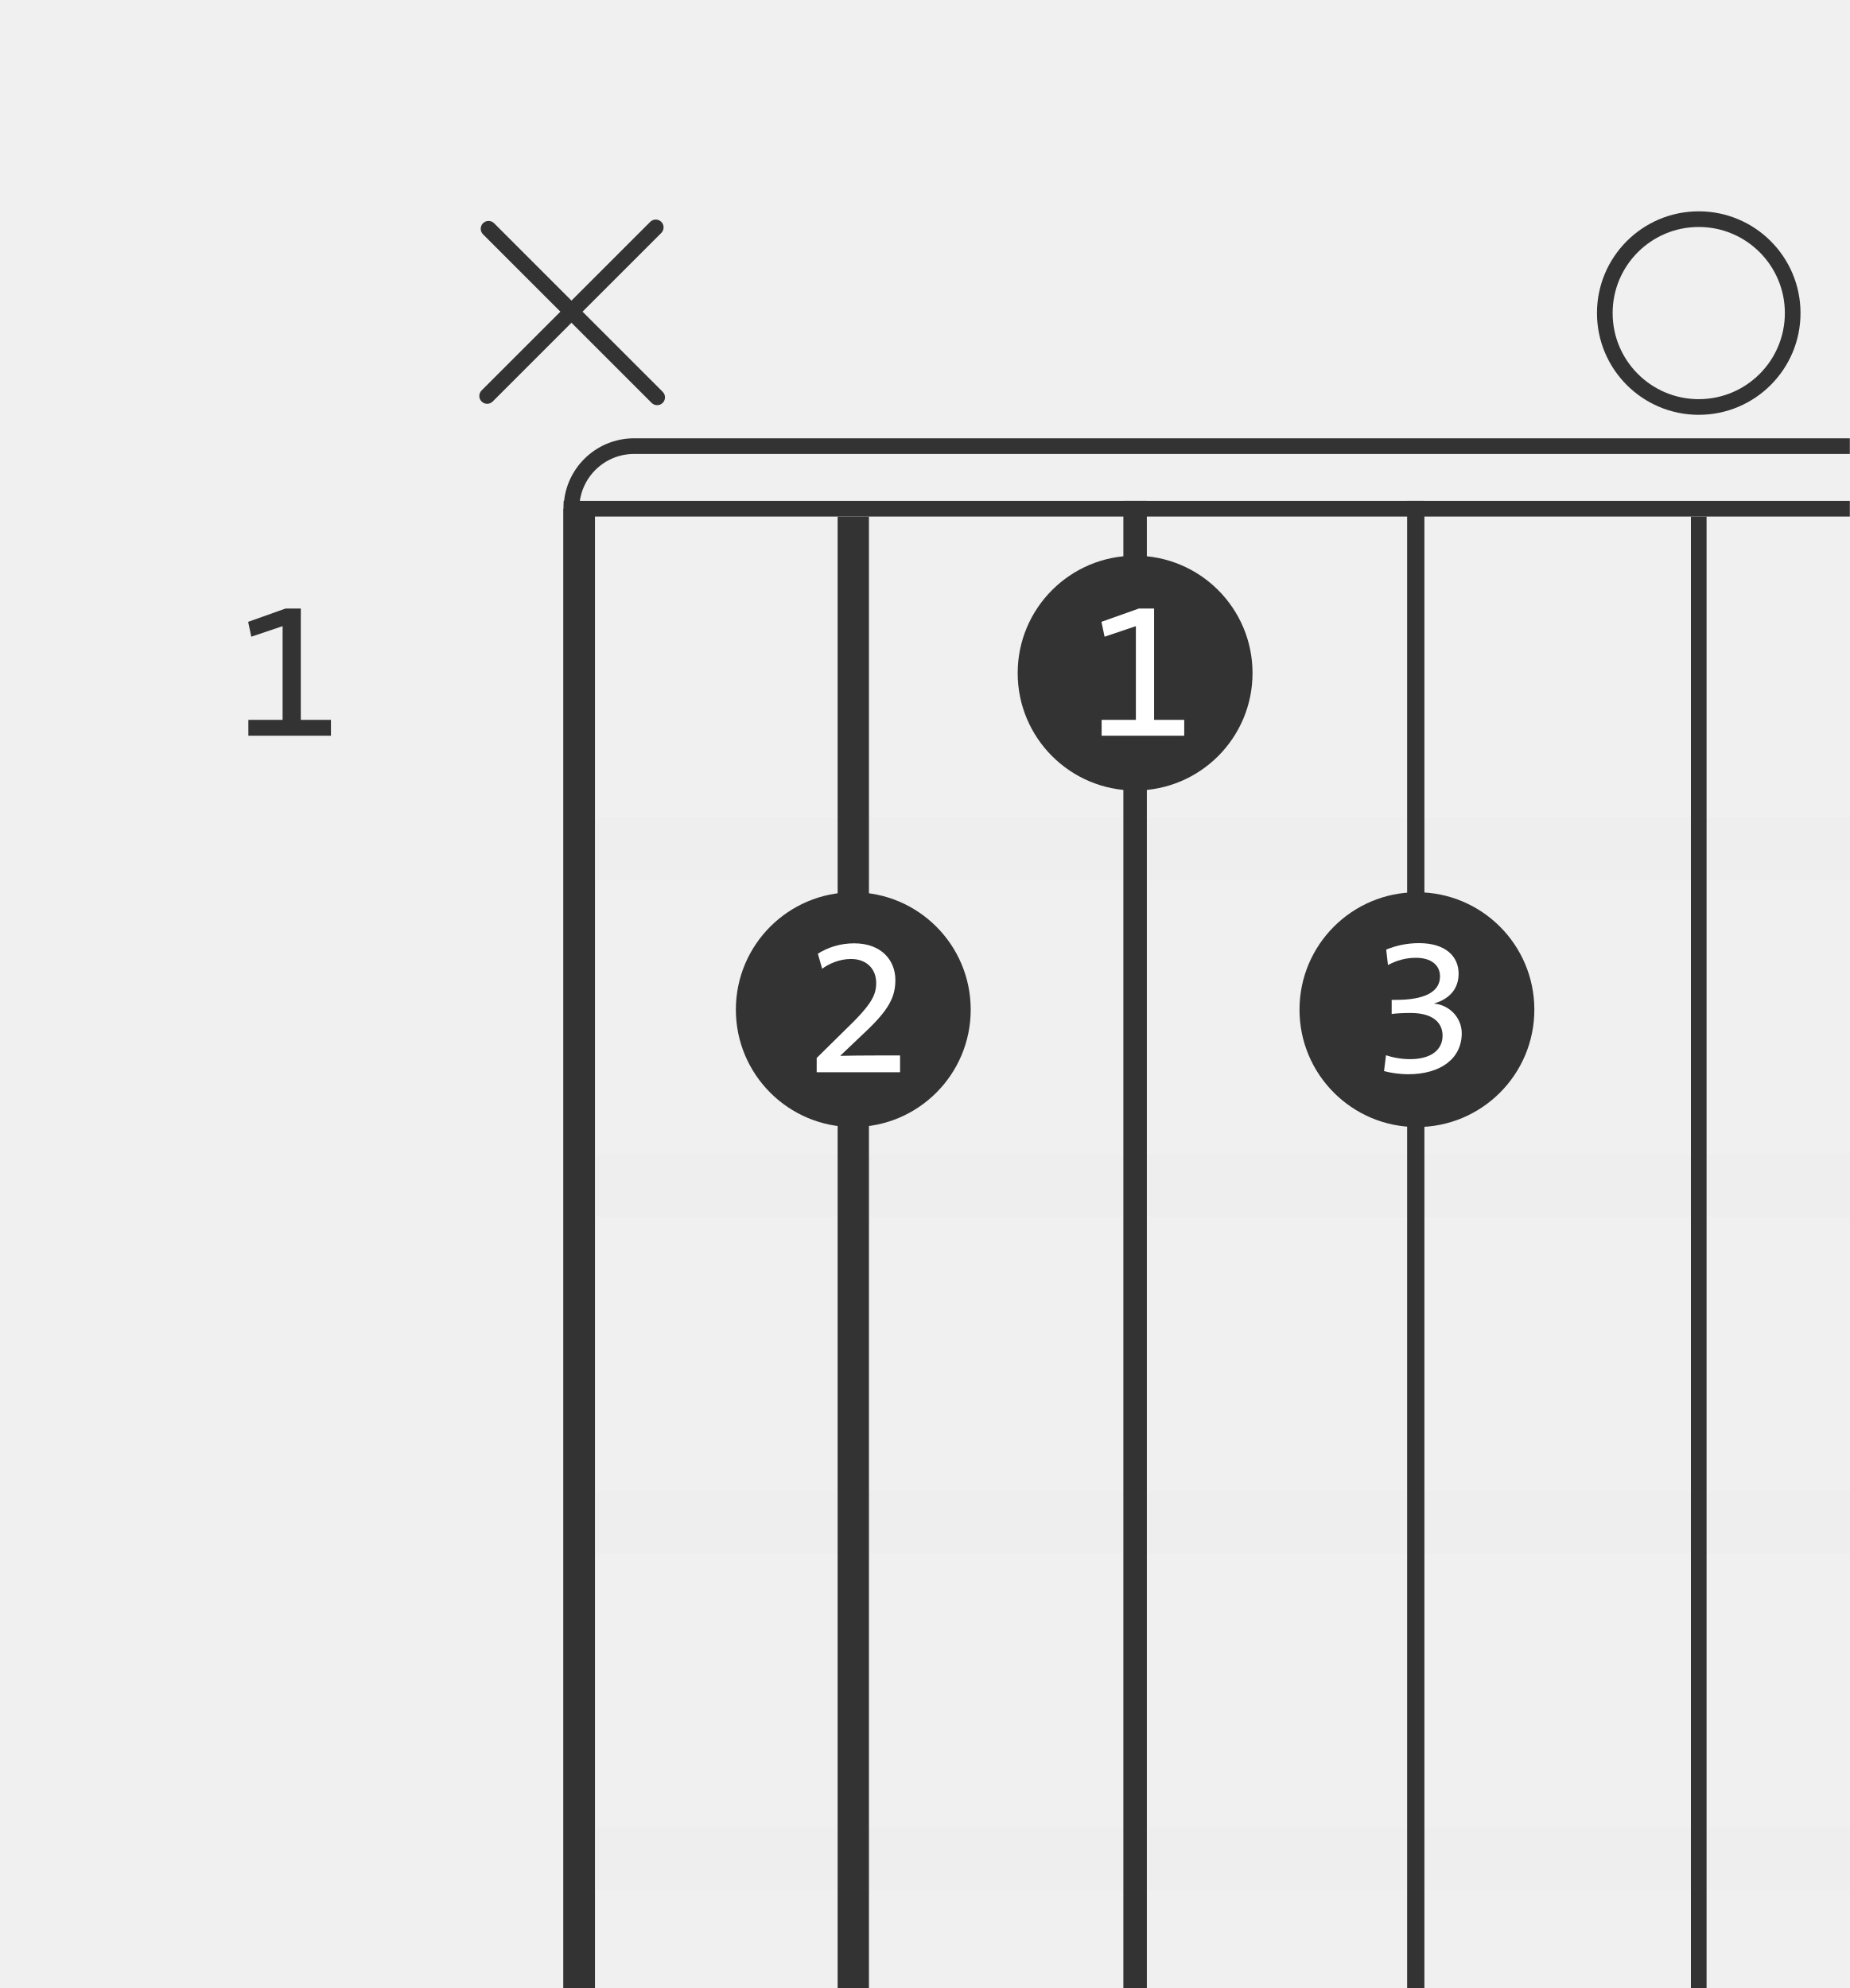
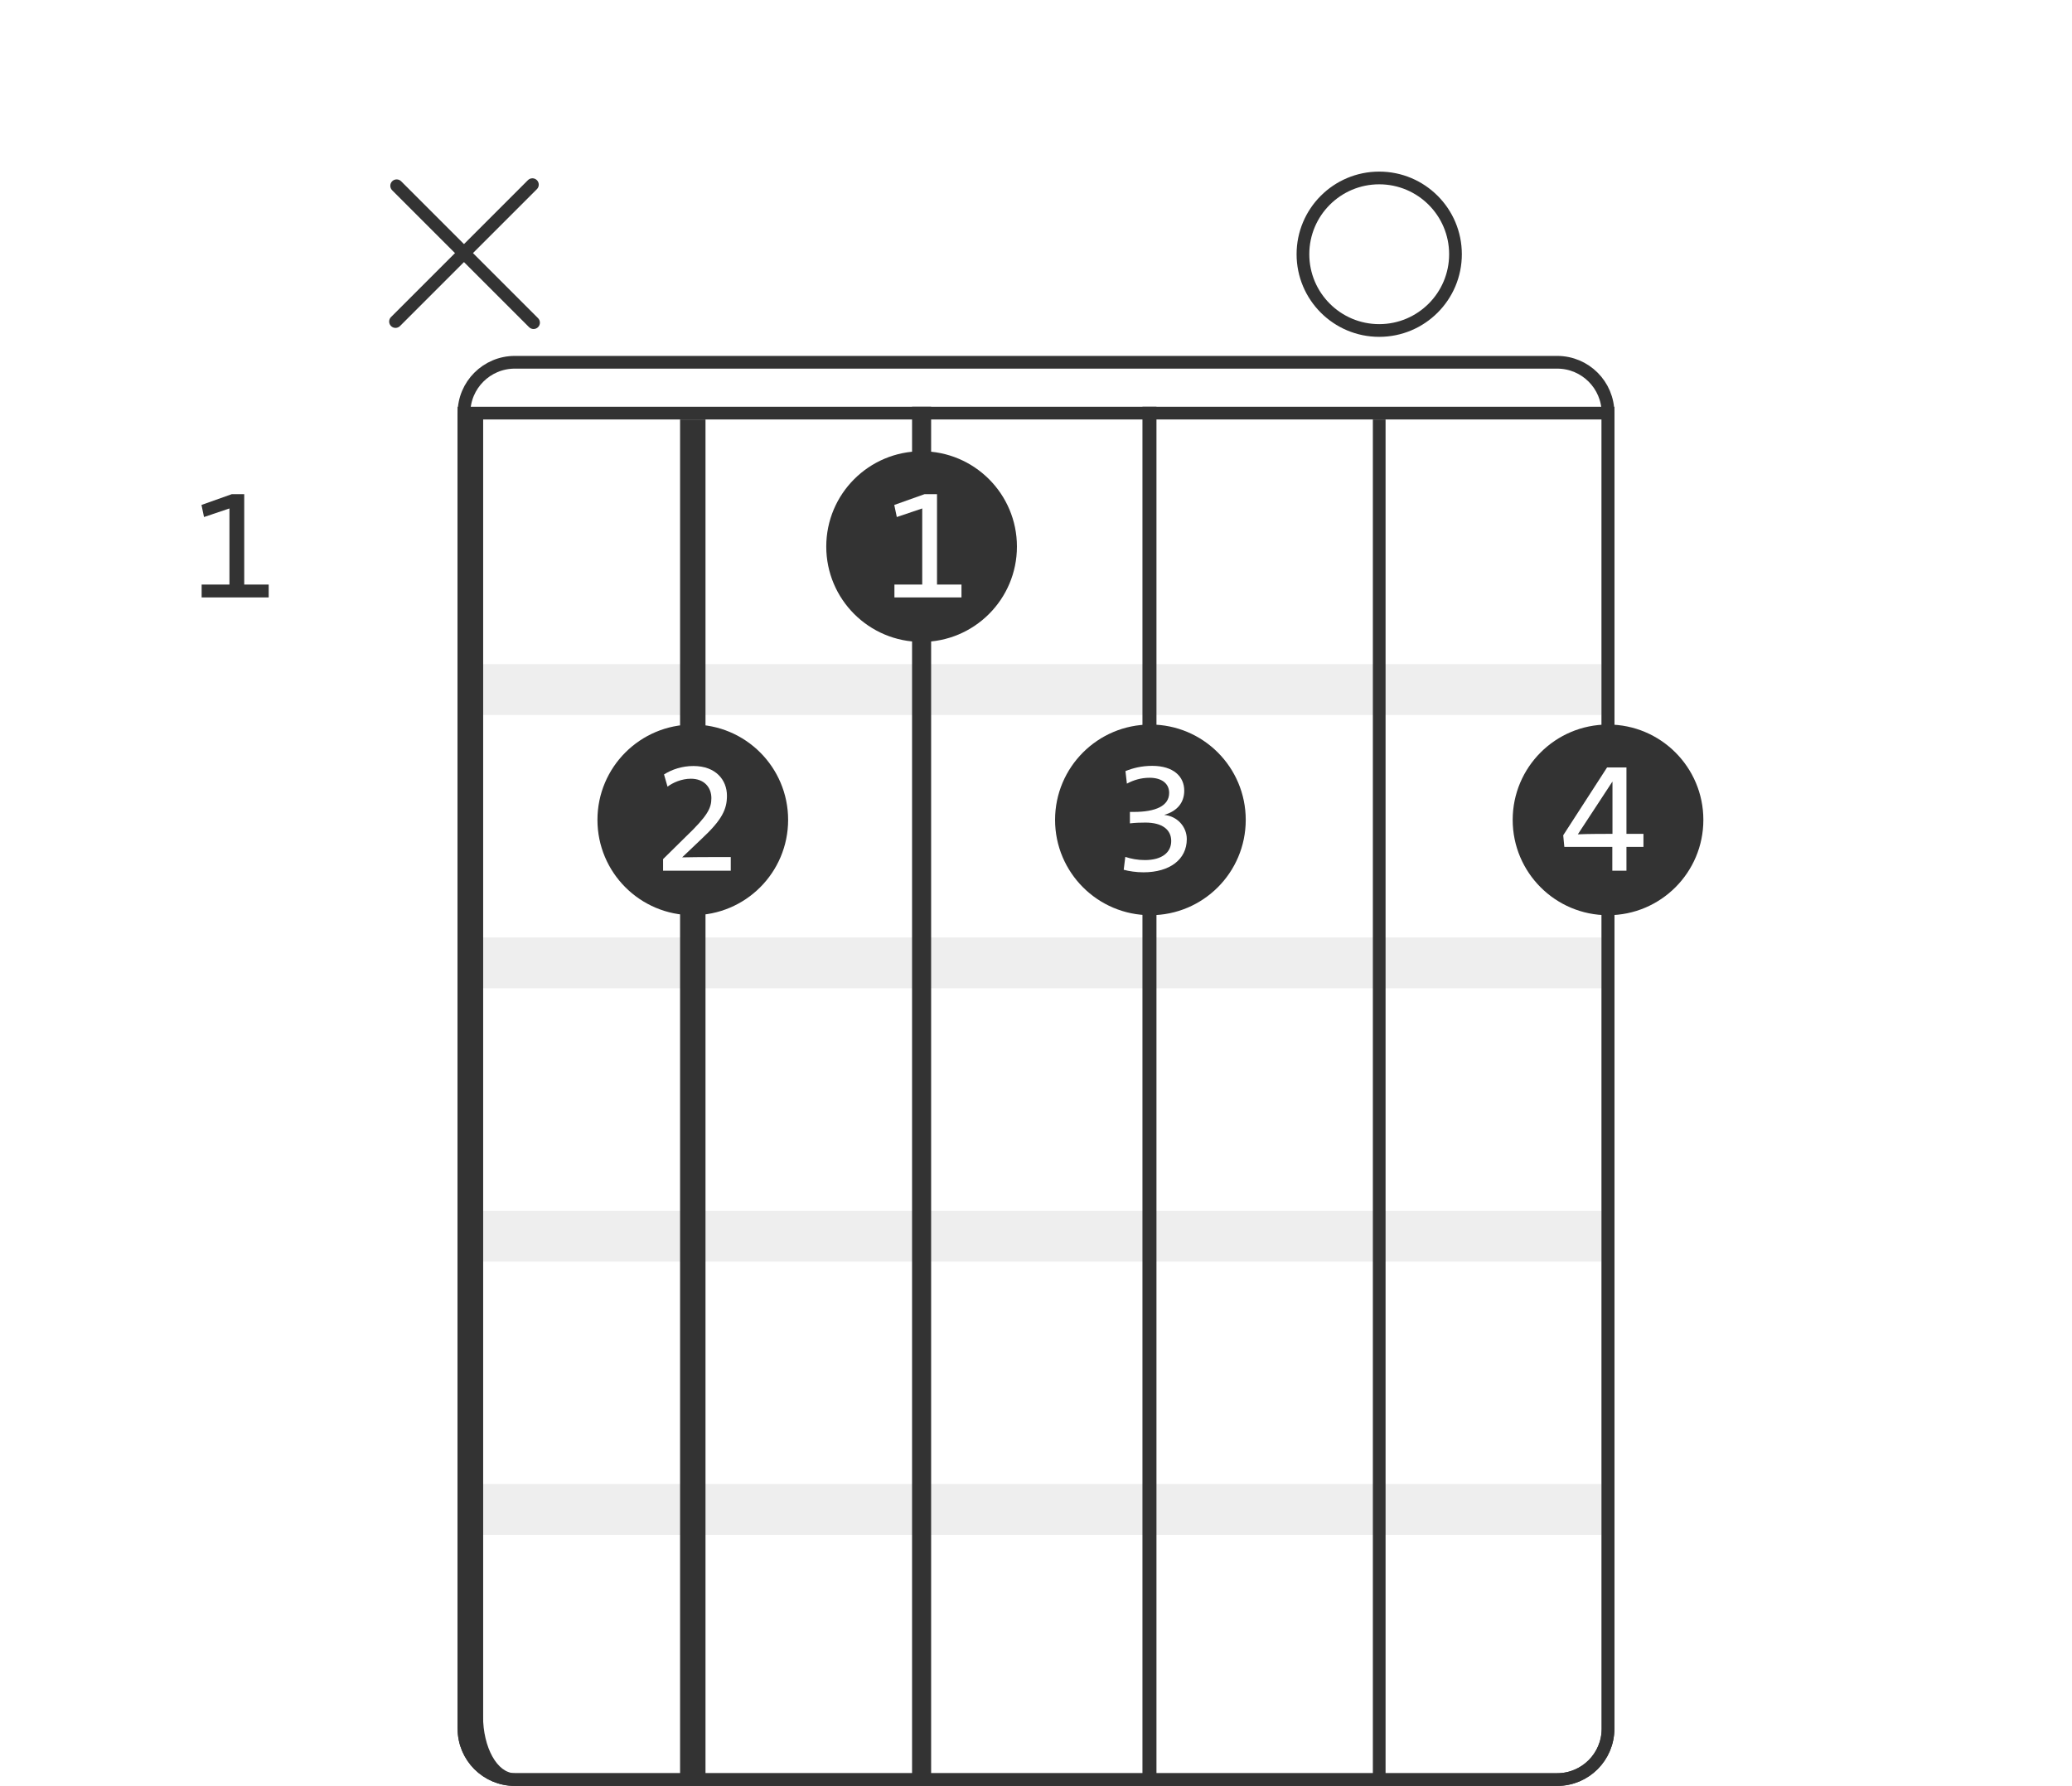
<svg xmlns="http://www.w3.org/2000/svg" xmlns:xlink="http://www.w3.org/1999/xlink" version="1.1">
  <defs>
    <symbol id="circle-1-black">
      <svg width="30" height="30" viewBox="0 0 30 30">
        <polygon fill="#333" points="21.275 23 10.725 23 10.725 20.975 15.1 20.975 15.1 9 11.1 10.35 10.7 8.45 15.475 6.75 17.425 6.75 17.425 20.975 21.275 20.975" />
      </svg>
    </symbol>
    <symbol id="circle-2-black">
      <svg width="30" height="30" viewBox="0 0 30 30">
        <path fill="#333" d="M10.975,17 L0.325,17 L0.325,15.175 L3.9,11.65 C7.35,8.35 7.925,7.15 7.925,5.575 C7.925,3.875 6.775,2.525 4.7,2.525 C3.225,2.525 1.85,3.15 1.025,3.775 L0.475,1.85 C1.7,1.075 3.3,0.525 5.1,0.525 C8.65,0.525 10.375,2.75 10.375,5.2 C10.375,7.325 9.625,8.975 6.375,12 L3.35,14.875 L3.35,14.9 C4.4,14.875 6.225,14.85 8.5,14.85 L10.975,14.85 L10.975,17 Z" transform="translate(10 6)" />
      </svg>
    </symbol>
    <symbol id="circle-3-black">
      <svg width="30" height="30" viewBox="0 0 30 30">
        <path fill="#333" d="M10.8,22.85 L11.05,20.825 C11.95,21.125 13,21.325 14.125,21.325 C16.85,21.325 18.275,20.1 18.275,18.325 C18.275,16.55 16.875,15.425 14.225,15.425 C13.325,15.425 12.625,15.45 11.775,15.55 L11.775,13.75 L12.35,13.75 C15.85,13.75 17.95,12.8 17.95,10.75 C17.95,9.275 16.775,8.375 14.875,8.375 C13.5,8.375 12.325,8.75 11.3,9.3 L11.075,7.325 C12.25,6.85 13.625,6.5 15.275,6.5 C18.625,6.5 20.325,8.175 20.325,10.4 C20.325,12.325 19.175,13.625 17.225,14.2 L17.2,14.225 C19.225,14.425 20.725,16.075 20.725,18.025 C20.725,21.225 18.05,23.25 13.9,23.25 C12.775,23.25 11.625,23.075 10.8,22.85 Z" />
      </svg>
    </symbol>
    <symbol id="circle-4-black">
      <svg width="30" height="30" viewBox="0 0 30 30">
        <path fill="#333" d="M20.575,19.25 L17.9,19.25 L17.9,23 L15.675,23 L15.675,19.25 L8.125,19.25 L7.95,17.425 L14.85,6.75 L17.9,6.75 L17.9,17.2 L20.575,17.2 L20.575,19.25 Z M15.7,17.2 L15.7,9 L15.675,9 L10.25,17.275 C11.75,17.2 14.7,17.2 15.7,17.2 Z" />
      </svg>
    </symbol>
    <symbol id="circle-5-black">
      <svg width="30" height="30" viewBox="0 0 30 30">
        <path fill="#333" d="M11,22.9 L11,20.825 C11.925,21.125 12.975,21.3 14.175,21.3 C16.85,21.3 18.325,19.975 18.325,17.95 C18.325,15.95 16.65,14.925 14.075,14.925 C13.025,14.925 12,15 11.35,15.125 L11.35,6.75 L20.15,6.75 L20.15,8.9 L13.45,8.9 L13.45,13.15 C13.875,13.125 14.45,13.1 14.825,13.1 C18.7,13.1 20.75,15.1 20.75,17.675 C20.75,21.025 18.05,23.225 14,23.225 C12.9,23.225 11.975,23.125 11,22.9 Z" />
      </svg>
    </symbol>
    <symbol id="circle-6-black">
      <svg width="30" height="30" viewBox="0 0 30 30">
        <path fill="#333" d="M19.951 6.6V8.575C19.451 8.5 18.951 8.45 18.301 8.45C14.976 8.45 13.226 10.375 12.601 13.675C12.551 13.925 12.476 14.35 12.401 14.9H12.426C13.226 13.525 14.726 12.775 16.451 12.775C19.701 12.775 21.501 14.875 21.501 17.525C21.501 20.975 19.251 23.25 15.851 23.25C12.326 23.25 10.176 20.75 10.176 16.4C10.176 9.45 13.626 6.525 18.476 6.525C19.001 6.525 19.601 6.55 19.951 6.6ZM19.201 17.9C19.201 15.975 18.101 14.65 15.976 14.65C13.876 14.65 12.651 16.325 12.651 17.725C12.651 19.75 13.826 21.4 16.051 21.4C18.051 21.4 19.201 19.95 19.201 17.9Z" />
      </svg>
    </symbol>
    <symbol id="circle-7-black">
      <svg width="30" height="30" viewBox="0 0 30 30">
        <path fill="#333" d="M21.25,6.75 L21.25,8.7 C18.725,13.4 16.45,18.75 15,23 L12.375,23 C14.025,18.475 16.275,13.275 18.65,8.9 C18.075,8.925 14.8,8.95 12.475,8.95 L10.275,8.95 L10.275,6.75 L21.25,6.75 Z" />
      </svg>
    </symbol>
    <symbol id="circle-8-black">
      <svg width="30" height="30" viewBox="0 0 30 30">
        <path fill="#333" d="M20.75,18.825 C20.75,21.55 18.3,23.25 15.1,23.25 C11.85,23.25 9.725,21.65 9.725,19.175 C9.725,17.1 11.375,15.85 13.2,14.8 C11.3,13.825 10.125,12.675 10.125,10.8 C10.125,8.325 12.25,6.5 15.375,6.5 C18.5,6.5 20.35,8.15 20.35,10.45 C20.35,12.325 18.925,13.475 17.25,14.475 C19.05,15.4 20.75,16.55 20.75,18.825 Z M18.05,10.65 C18.05,9.175 16.925,8.3 15.2,8.3 C13.45,8.3 12.45,9.35 12.45,10.6 C12.45,11.95 13.375,12.65 15.375,13.625 C16.825,12.8 18.05,11.975 18.05,10.65 Z M18.4,19.05 C18.4,17.275 16.825,16.475 15.075,15.675 C13.5,16.55 12.075,17.475 12.075,19 C12.075,20.4 13.225,21.4 15.325,21.4 C17.05,21.4 18.4,20.55 18.4,19.05 Z" />
      </svg>
    </symbol>
    <symbol id="circle-9-black">
      <svg width="30" height="30" viewBox="0 0 30 30">
        <path fill="#333" d="M10.9,23.05 L10.9,21.025 C11.6,21.2 12.4,21.275 13.15,21.275 C16.35,21.275 18.1,19.625 18.675,16.4 C18.75,15.925 18.8,15.625 18.9,15.2 L18.875,15.2 C18.075,16.35 16.7,17.05 14.975,17.05 C11.775,17.05 10,14.95 10,12.15 C10,8.725 12.35,6.5 15.6,6.5 C19,6.5 21.225,8.575 21.225,13.35 C21.225,20.45 17.725,23.225 12.9,23.225 C12.25,23.225 11.55,23.175 10.9,23.05 Z M18.725,12 C18.725,9.9 17.575,8.35 15.425,8.35 C13.45,8.35 12.275,9.875 12.275,11.8 C12.275,13.825 13.425,15.125 15.425,15.125 C17.55,15.125 18.725,13.7 18.725,12 Z" />
      </svg>
    </symbol>
    <symbol id="circle-0-black">
      <svg width="30" height="30" viewBox="0 0 30 30">
        <path fill="#333" d="M20.925,14.7 C20.925,20.925 18.05,23.25 15.1,23.25 C11.525,23.25 9.55,21.05 9.55,14.8 C9.55,9.1 12,6.5 15.4,6.5 C18.625,6.5 20.925,8.425 20.925,14.7 Z M18.5,14.85 C18.5,10.025 17.45,8.4 15.225,8.4 C13.375,8.4 11.975,10 11.975,14.65 C11.975,19.25 12.825,21.325 15.225,21.325 C17.275,21.325 18.5,19.25 18.5,14.85 Z" />
      </svg>
    </symbol>
    <symbol id="bar-middle">
      <svg width="36" height="30" viewBox="0 0 36 30">
        <rect width="36" height="30" fill="#333" fill-rule="evenodd" />
      </svg>
    </symbol>
    <symbol id="bar-end">
      <svg width="15" height="30" viewBox="0 0 15 30">
        <path fill="#333" fill-rule="evenodd" d="M15,0 C6.716,0 0,6.716 0,15 C0,23.284 6.716,30 15,30 L15,0 Z" />
      </svg>
    </symbol>
    <symbol id="circle-1">
      <svg width="30" height="30" viewBox="0 0 30 30">
        <g fill="none" fill-rule="evenodd">
          <circle cx="15" cy="15" r="15" fill="#333" />
          <polygon fill="#FFF" fill-rule="nonzero" points="21.275 23 10.725 23 10.725 20.975 15.1 20.975 15.1 9 11.1 10.35 10.7 8.45 15.475 6.75 17.425 6.75 17.425 20.975 21.275 20.975" />
        </g>
      </svg>
    </symbol>
    <symbol id="circle-2">
      <svg width="30" height="30" viewBox="0 0 30 30">
        <g fill="none" fill-rule="evenodd" transform="translate(0 -2)">
          <circle cx="15" cy="17" r="15" fill="#333" />
          <path fill="#FFF" fill-rule="nonzero" d="M20.975,25 L10.325,25 L10.325,23.175 L13.9,19.65 C17.35,16.35 17.925,15.15 17.925,13.575 C17.925,11.875 16.775,10.525 14.7,10.525 C13.225,10.525 11.85,11.15 11.025,11.775 L10.475,9.85 C11.7,9.075 13.3,8.525 15.1,8.525 C18.65,8.525 20.375,10.75 20.375,13.2 C20.375,15.325 19.625,16.975 16.375,20 L13.35,22.875 L13.35,22.9 C14.4,22.875 16.225,22.85 18.5,22.85 L20.975,22.85 L20.975,25 Z" />
        </g>
      </svg>
    </symbol>
    <symbol id="circle-3">
      <svg width="30" height="30" viewBox="0 0 30 30">
        <g fill="none" fill-rule="evenodd" transform="translate(0 -2)">
          <circle cx="15" cy="17" r="15" fill="#333" />
          <path fill="#FFF" fill-rule="nonzero" d="M10.8,24.85 L11.05,22.825 C11.95,23.125 13,23.325 14.125,23.325 C16.85,23.325 18.275,22.1 18.275,20.325 C18.275,18.55 16.875,17.425 14.225,17.425 C13.325,17.425 12.625,17.45 11.775,17.55 L11.775,15.75 L12.35,15.75 C15.85,15.75 17.95,14.8 17.95,12.75 C17.95,11.275 16.775,10.375 14.875,10.375 C13.5,10.375 12.325,10.75 11.3,11.3 L11.075,9.325 C12.25,8.85 13.625,8.5 15.275,8.5 C18.625,8.5 20.325,10.175 20.325,12.4 C20.325,14.325 19.175,15.625 17.225,16.2 L17.2,16.225 C19.225,16.425 20.725,18.075 20.725,20.025 C20.725,23.225 18.05,25.25 13.9,25.25 C12.775,25.25 11.625,25.075 10.8,24.85 Z" />
        </g>
      </svg>
    </symbol>
    <symbol id="circle-4">
      <svg width="30" height="30" viewBox="0 0 30 30">
        <g fill="none" fill-rule="evenodd" transform="translate(0 -2)">
          <circle cx="15" cy="17" r="15" fill="#333" />
          <path fill="#FFF" fill-rule="nonzero" d="M20.575,21.25 L17.9,21.25 L17.9,25 L15.675,25 L15.675,21.25 L8.125,21.25 L7.95,19.425 L14.85,8.75 L17.9,8.75 L17.9,19.2 L20.575,19.2 L20.575,21.25 Z M15.7,19.2 L15.7,11 L15.675,11 L10.25,19.275 C11.75,19.2 14.7,19.2 15.7,19.2 Z" />
        </g>
      </svg>
    </symbol>
    <symbol id="grid-guitar-2">
      <svg width="182" height="225" viewBox="0 0 182 209" fill="none">
        <path d="M1 48.5H180V40.5H1V48.5Z" fill="#EEEEEE" />
        <path d="M1 91.5H180V83.5H1V91.5Z" fill="#EEEEEE" />
        <path d="M1 134.5H180V126.5H1V134.5Z" fill="#EEEEEE" />
        <path d="M1 177.5H180V169.5H1V177.5Z" fill="#EEEEEE" />
        <rect x="1" y="1" width="180" height="215" rx="8" stroke="#333333" stroke-width="2" />
        <path fill-rule="evenodd" clip-rule="evenodd" d="M39 2L39 216L35 216L35 2L39 2Z" fill="#333333" />
        <path fill-rule="evenodd" clip-rule="evenodd" d="M74.5 6.47666e-06L74.5 216L71.5 216L71.5 6.61612e-06L74.5 6.47666e-06Z" fill="#333333" />
        <path fill-rule="evenodd" clip-rule="evenodd" d="M109.954 6.51366e-06L109.954 216L107.75 216L107.75 6.61612e-06L109.954 6.51366e-06Z" fill="#333333" />
        <path fill-rule="evenodd" clip-rule="evenodd" d="M146 2L146 216L144 216L144 2L146 2Z" fill="#333333" />
        <path d="M0 11C0 6.029 4.029 2 9 2C6.239 2 4 6.029 4 11V206C4 210.971 6.239 215 9 215C4.029 215 0 210.971 0 206V11Z" fill="#333333" />
      </svg>
    </symbol>
    <symbol id="grid-guitar-1">
      <svg width="182" height="225" viewBox="0 0 182 225" fill="none">
        <path d="M1 56.5H180V48.5H1V56.5Z" fill="#EEEEEE" />
        <path d="M1 99.5H180V91.5H1V99.5Z" fill="#EEEEEE" />
        <path d="M1 142.5H180V134.5H1V142.5Z" fill="#EEEEEE" />
        <path d="M1 185.5H180V177.5H1V185.5Z" fill="#EEEEEE" />
        <rect x="1" y="1" width="180" height="223" rx="8" stroke="#333333" stroke-width="2" />
        <path d="M1 9H181V216C181 220.418 177.418 224 173 224H9C4.582 224 1 220.418 1 216V9Z" stroke="#333333" stroke-width="2" />
        <path fill-rule="evenodd" clip-rule="evenodd" d="M39 10L39 224L35 224L35 10L39 10Z" fill="#333333" />
        <path fill-rule="evenodd" clip-rule="evenodd" d="M4 9L4 216L0 216L9.04826e-06 9L4 9Z" fill="#333333" />
        <path fill-rule="evenodd" clip-rule="evenodd" d="M74.5 8L74.5 224L71.5 224L71.5 8L74.5 8Z" fill="#333333" />
        <path fill-rule="evenodd" clip-rule="evenodd" d="M109.954 8L109.954 224L107.75 224L107.75 8L109.954 8Z" fill="#333333" />
        <path fill-rule="evenodd" clip-rule="evenodd" d="M146 10L146 224L144 224L144 10L146 10Z" fill="#333333" />
        <path d="M0 9H4V214C4 218.971 6.239 223 9 223C4.029 223 0 218.971 0 214V9Z" fill="#333333" />
      </svg>
    </symbol>
    <symbol id="o">
      <svg width="30" height="30" viewBox="0 0 30 30">
        <path fill="#333" d="M15,28 C22.18,28 28,22.18 28,15 C28,7.82 22.18,2 15,2 C7.82,2 2,7.82 2,15 C2,22.18 7.82,28 15,28 Z M15,26 C8.925,26 4,21.075 4,15 C4,8.925 8.925,4 15,4 C21.075,4 26,8.925 26,15 C26,21.075 21.075,26 15,26 Z" />
      </svg>
    </symbol>
    <symbol id="x">
      <svg width="30" height="30" viewBox="0 0 30 30">
        <g fill="#333" transform="translate(4 4)">
          <path d="M-0.479,0.76 L21.061,22.3 C21.452,22.69 22.085,22.69 22.475,22.3 C22.866,21.909 22.866,21.276 22.475,20.885 L0.936,-0.654 C0.545,-1.045 -0.088,-1.045 -0.479,-0.654 C-0.869,-0.264 -0.869,0.37 -0.479,0.76 Z" transform="rotate(-90 10.998 10.823)" />
          <path d="M-0.3,0.936 L21.24,22.475 C21.63,22.866 22.264,22.866 22.654,22.475 C23.045,22.085 23.045,21.452 22.654,21.061 L1.115,-0.479 C0.724,-0.869 0.091,-0.869 -0.3,-0.479 C-0.69,-0.088 -0.69,0.545 -0.3,0.936 Z" />
        </g>
      </svg>
    </symbol>
  </defs>
  <symbol id="chord">
    <svg width="326" height="281" version="1.1">
+       <rect width="100%" height="100%" fill="white" />
      <use x="72" y="56" width="182" height="225" xlink:href="#grid-guitar-1" />
      <use x="21" y="71" width="30" height="30" xlink:href="#circle-1-black" />
      <use x="58" y="25" width="30" height="30" xlink:href="#x" />
      <use x="94" y="114" width="30" height="30" xlink:href="#circle-2" />
      <use x="130" y="71" width="30" height="30" xlink:href="#circle-1" />
      <use x="166" y="114" width="30" height="30" xlink:href="#circle-3" />
      <use x="202" y="25" width="30" height="30" xlink:href="#o" />
      <use x="238" y="114" width="30" height="30" xlink:href="#circle-4" />
    </svg>
  </symbol>
  <use xlink:href="#chord" />
</svg>
